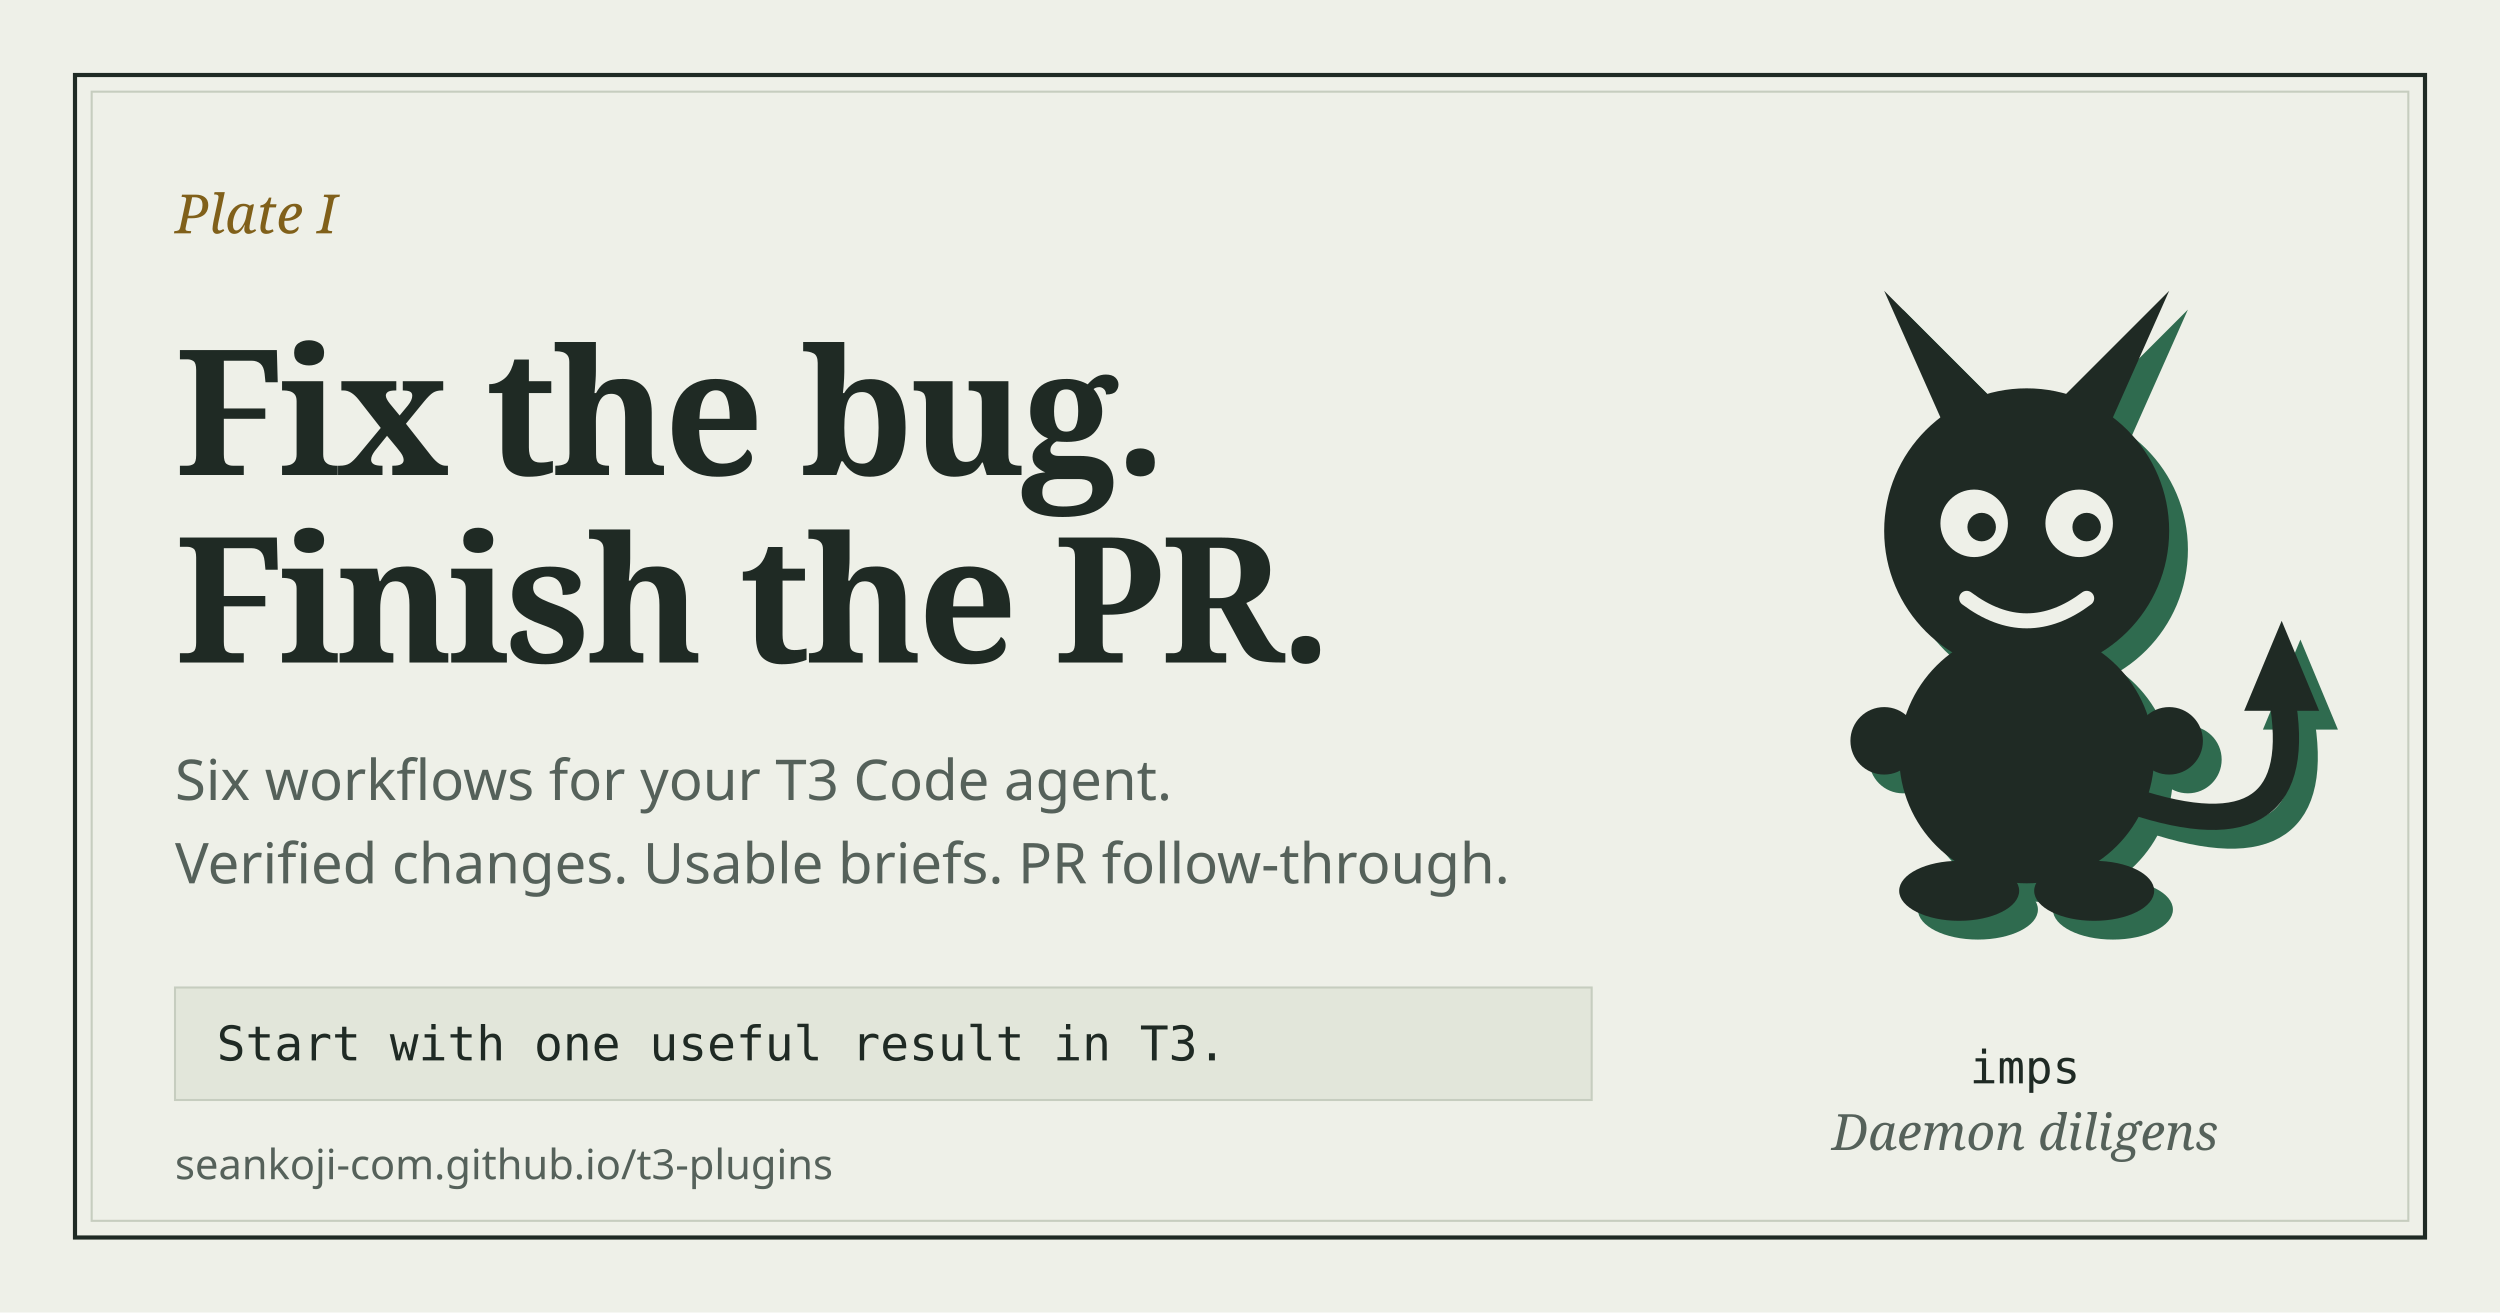
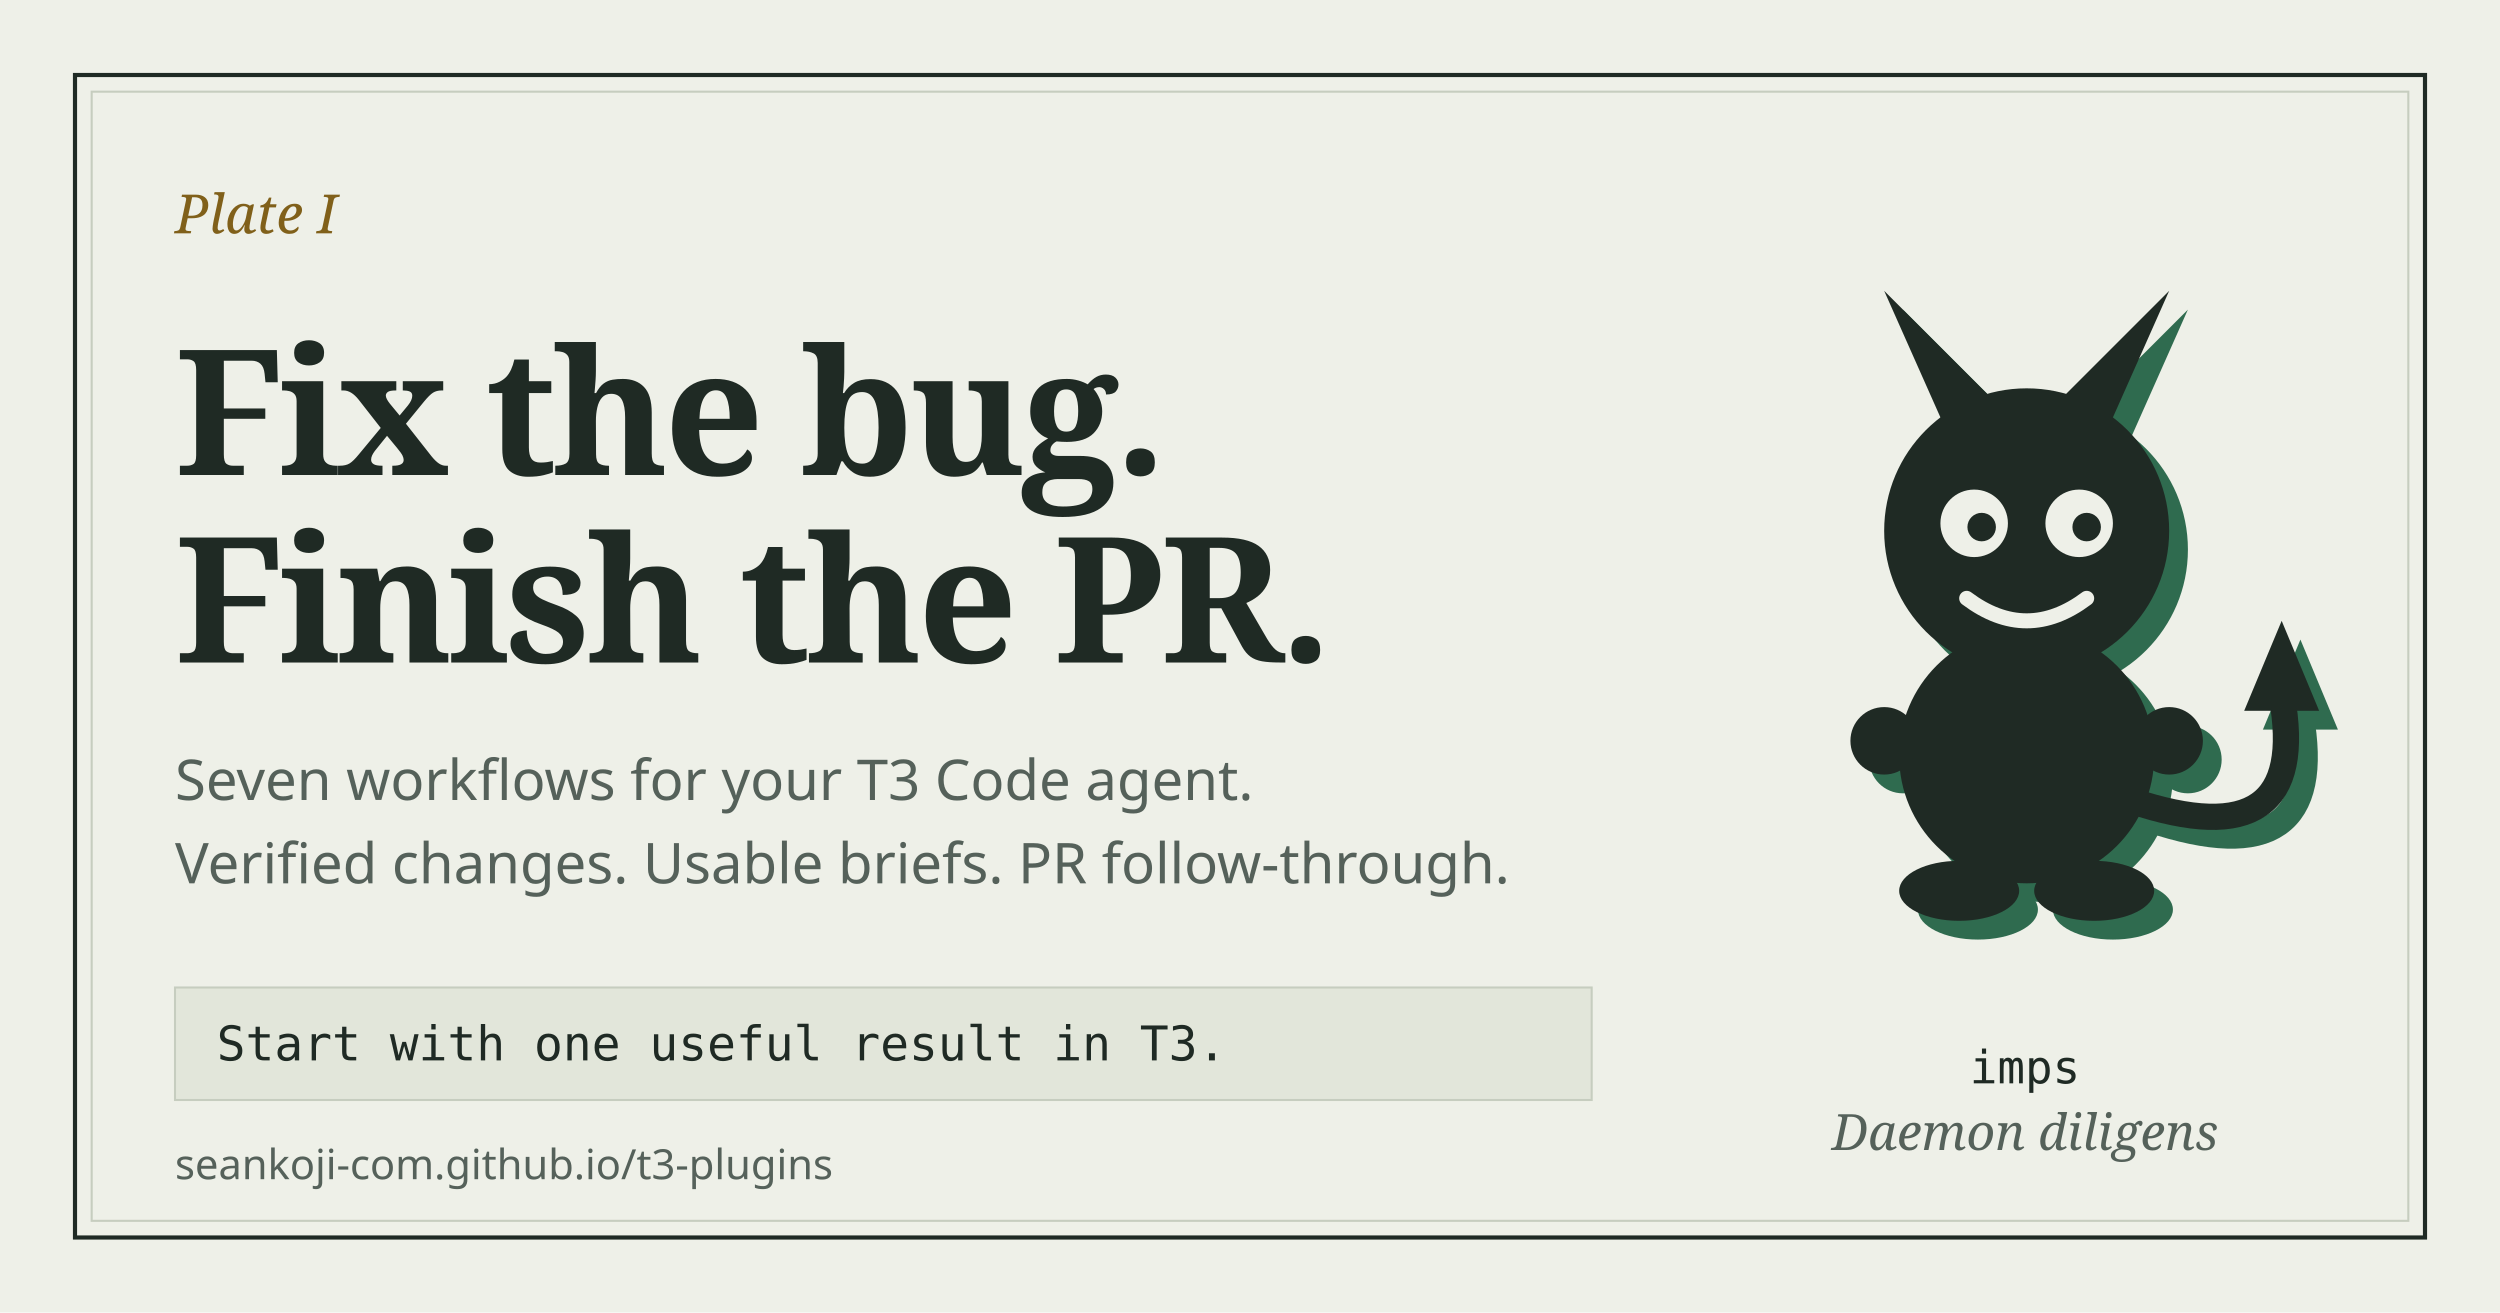
<svg xmlns="http://www.w3.org/2000/svg" viewBox="0 0 1200 630" width="1200" height="630" role="img" aria-label="t3-plugins: fix the bug, finish the PR">
  <style>
@font-face{font-family:"Fraunces";src:url("fonts/fraunces-variable.woff2") format("woff2");font-weight:300 900}
@font-face{font-family:"IBM Plex Sans";src:url("fonts/ibm-plex-sans-variable.woff2") format("woff2");font-weight:100 700}
@font-face{font-family:"IBM Plex Mono";src:url("fonts/ibm-plex-mono-400.woff2") format("woff2");font-weight:400}
.d{font-family:"Fraunces",Georgia,serif}.s{font-family:"IBM Plex Sans",system-ui,sans-serif}.m{font-family:"IBM Plex Mono",ui-monospace,monospace}
</style>
  <rect width="1200" height="630" fill="#eef0e8" />
  <rect x="36" y="36" width="1128" height="558" fill="none" stroke="#1f2a24" stroke-width="2" />
  <rect x="44" y="44" width="1112" height="542" fill="none" stroke="#c6cdbf" stroke-width="1" />
  <text x="84" y="112" class="d" font-style="italic" font-size="26" fill="#80601a">Plate I</text>
  <text x="84" y="228" class="d" font-size="84" font-weight="600" letter-spacing="-2.2" fill="#1f2a24">Fix the bug.</text>
  <text x="84" y="318" class="d" font-size="84" font-weight="600" letter-spacing="-2.2" fill="#1f2a24">Finish the PR.</text>
-   <text x="84" y="384" class="s" font-size="27" fill="#55615a">Six workflows for your T3 Code agent.</text>
+   <text x="84" y="384" class="s" font-size="27" fill="#55615a">Seven workflows for your T3 Code agent.</text>
  <text x="84" y="424" class="s" font-size="27" fill="#55615a">Verified changes. Usable briefs. PR follow-through.</text>
  <rect x="84" y="474" width="680" height="54" fill="#e2e6da" stroke="#c6cdbf" />
  <text x="104" y="509" class="m" font-size="23" fill="#1f2a24">Start with one useful result in T3.</text>
  <text x="84" y="566" class="s" font-size="20" fill="#55615a">seankoji-com.github.io/t3-plugins</text>
  <g transform="translate(809 127) scale(3.6)" opacity="1">
    <path d="M37 24 L29 6 L43 20 Z" fill="#2f6b4f" />
    <path d="M59 24 L67 6 L53 20 Z" fill="#2f6b4f" />
    <circle cx="48" cy="38" r="19" fill="#2f6b4f" />
    <path d="M62 74 Q86 82 82 60" fill="none" stroke="#2f6b4f" stroke-width="3.5" stroke-linecap="round" />
    <path d="M77 62 L82 50 L87 62 Z" fill="#2f6b4f" />
    <circle cx="48" cy="68" r="17" fill="#2f6b4f" />
    <circle cx="29" cy="66" r="4.5" fill="#2f6b4f" />
    <circle cx="67" cy="66" r="4.5" fill="#2f6b4f" />
    <ellipse cx="39" cy="86" rx="8" ry="4" fill="#2f6b4f" />
    <ellipse cx="57" cy="86" rx="8" ry="4" fill="#2f6b4f" />
  </g>
  <g transform="translate(800 118) scale(3.6)">
    <path d="M37 24 L29 6 L43 20 Z" fill="#1f2a24" />
    <path d="M59 24 L67 6 L53 20 Z" fill="#1f2a24" />
    <circle cx="48" cy="38" r="19" fill="#1f2a24" />
    <path d="M62 74 Q86 82 82 60" fill="none" stroke="#1f2a24" stroke-width="3.5" stroke-linecap="round" />
    <path d="M77 62 L82 50 L87 62 Z" fill="#1f2a24" />
    <circle cx="48" cy="68" r="17" fill="#1f2a24" />
    <circle cx="29" cy="66" r="4.5" fill="#1f2a24" />
    <circle cx="67" cy="66" r="4.5" fill="#1f2a24" />
    <ellipse cx="39" cy="86" rx="8" ry="4" fill="#1f2a24" />
    <ellipse cx="57" cy="86" rx="8" ry="4" fill="#1f2a24" />
    <circle cx="41" cy="37" r="4.5" fill="#eef0e8" />
    <circle cx="55" cy="37" r="4.5" fill="#eef0e8" />
    <circle cx="42" cy="37.5" r="1.9" fill="#1f2a24" />
    <circle cx="56" cy="37.5" r="1.9" fill="#1f2a24" />
    <path d="M40 47 Q48 53 56 47" fill="none" stroke="#eef0e8" stroke-width="2" stroke-linecap="round" />
  </g>
  <text x="972" y="520" class="m" font-size="22" font-weight="500" fill="#1f2a24" text-anchor="middle">imps</text>
  <text x="972" y="552" class="d" font-style="italic" font-size="24" fill="#55615a" text-anchor="middle">Daemon diligens</text>
</svg>
